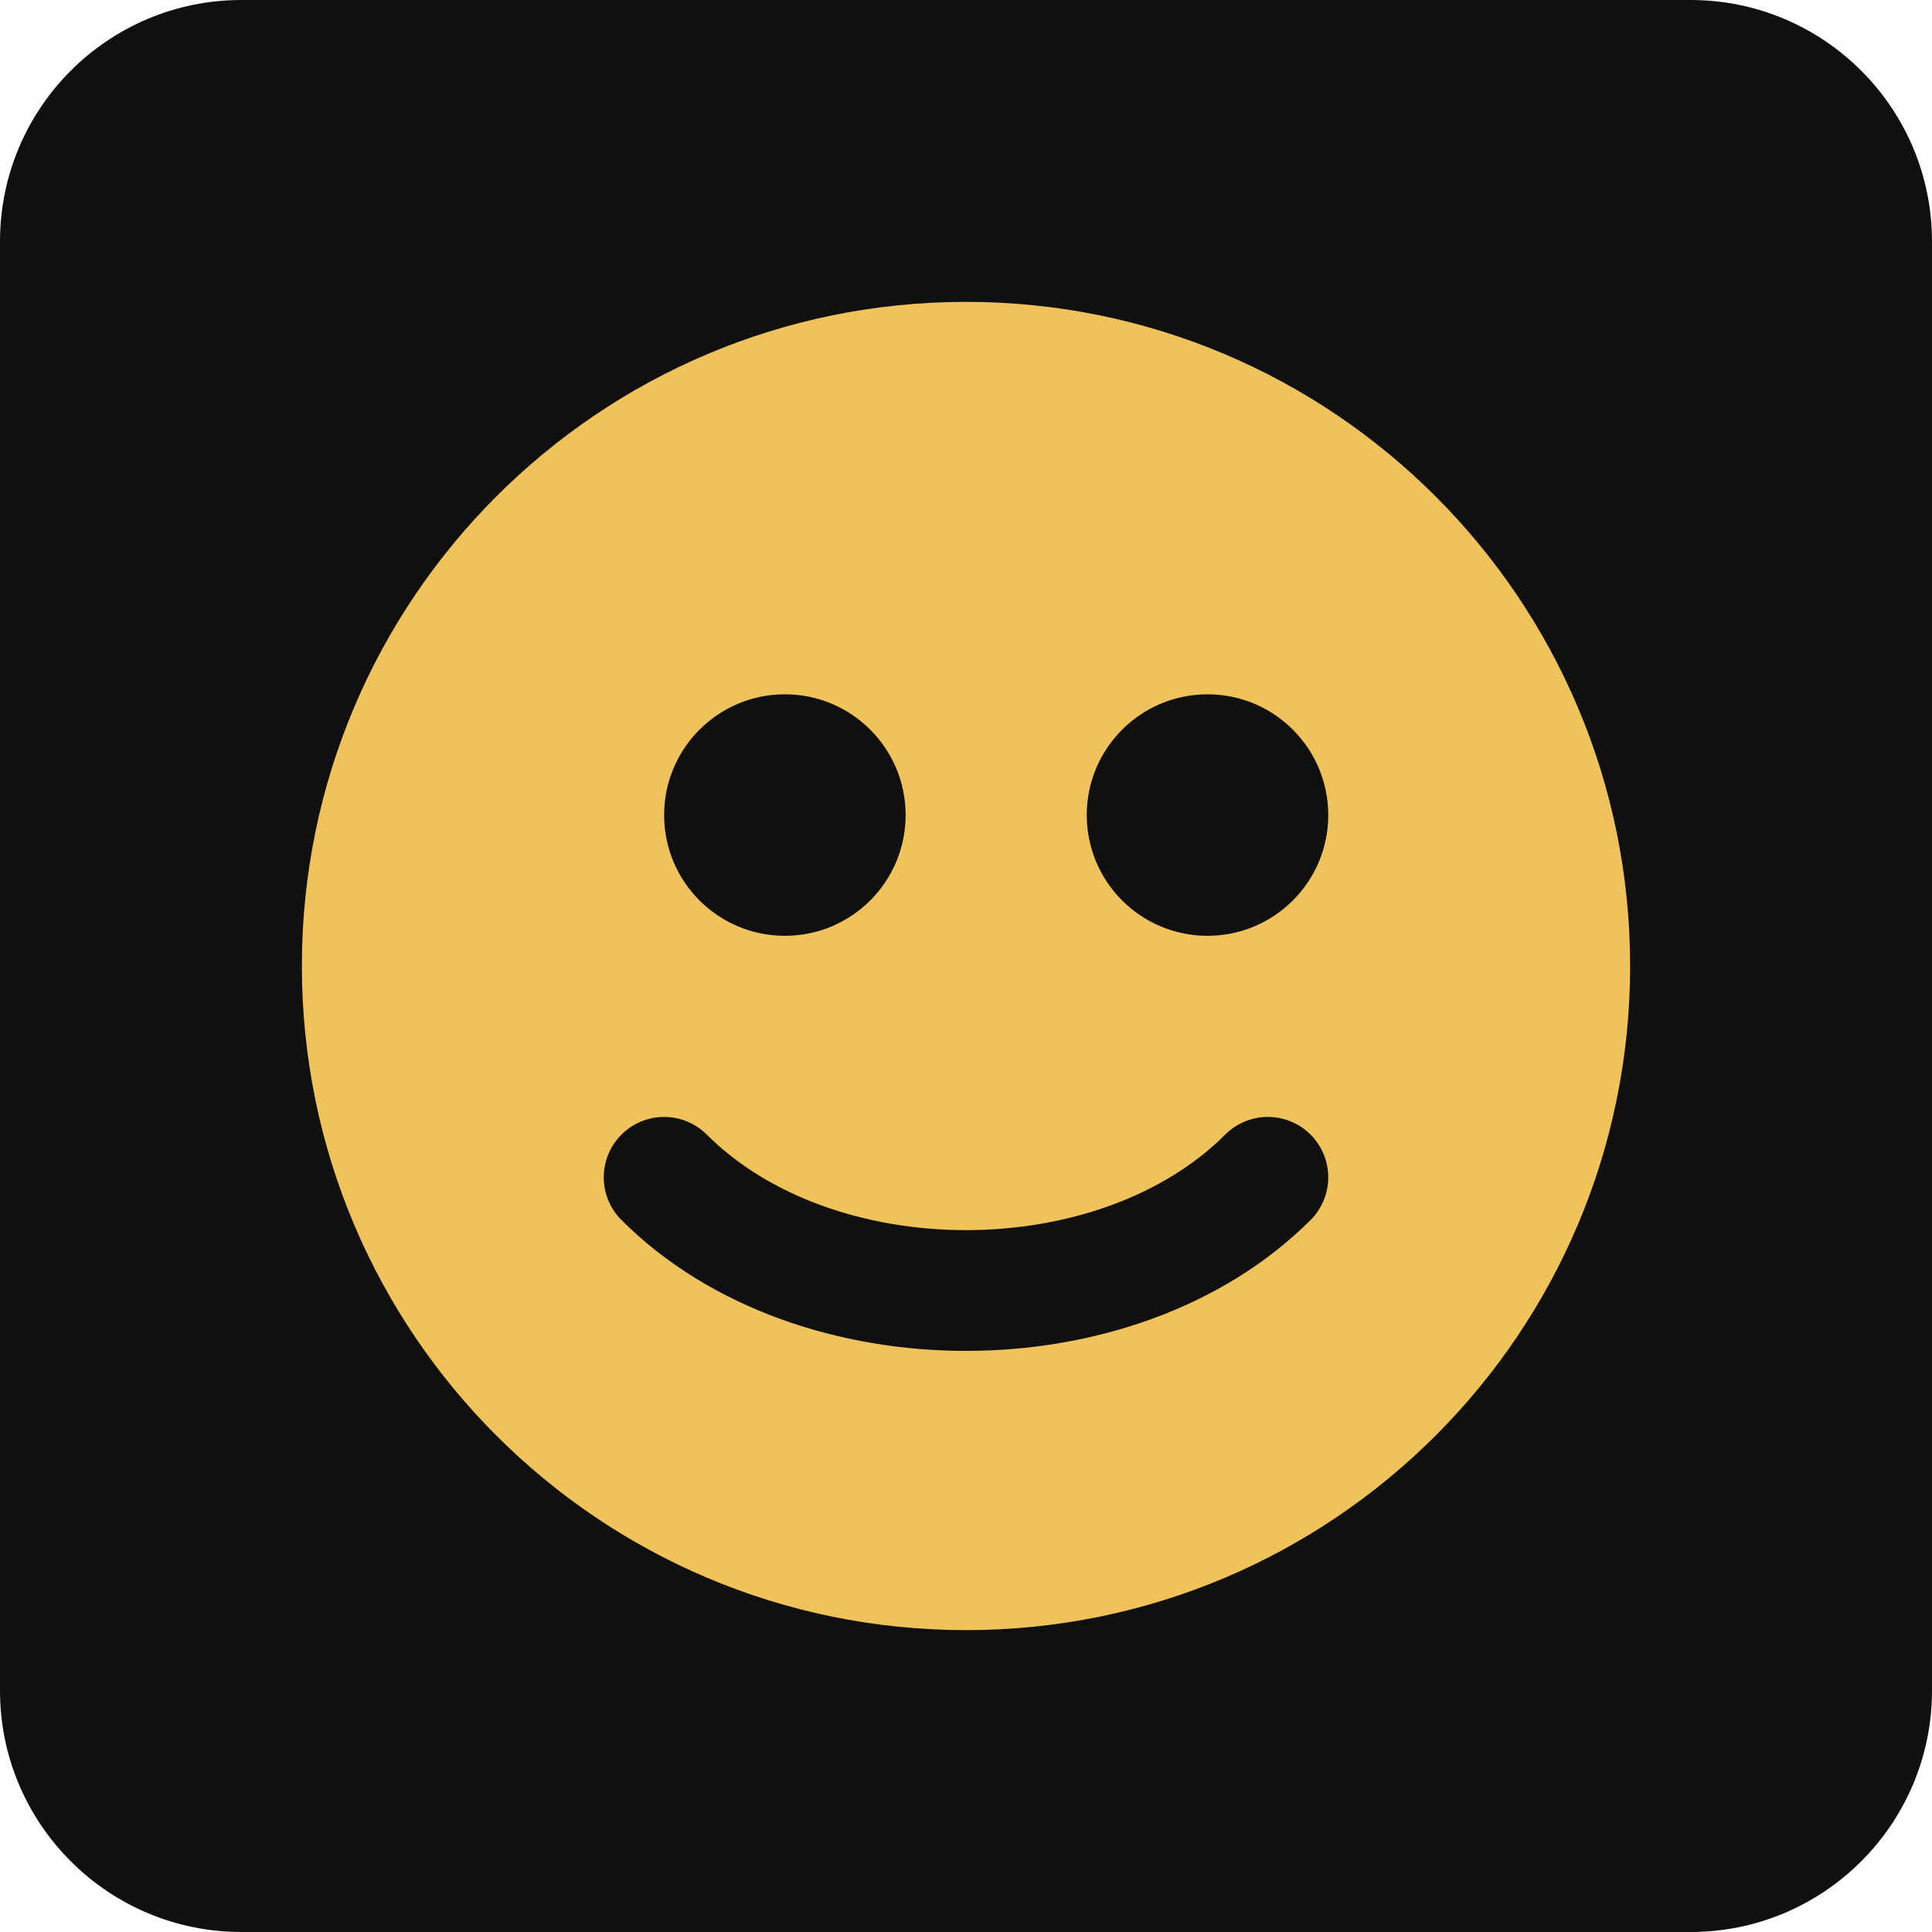
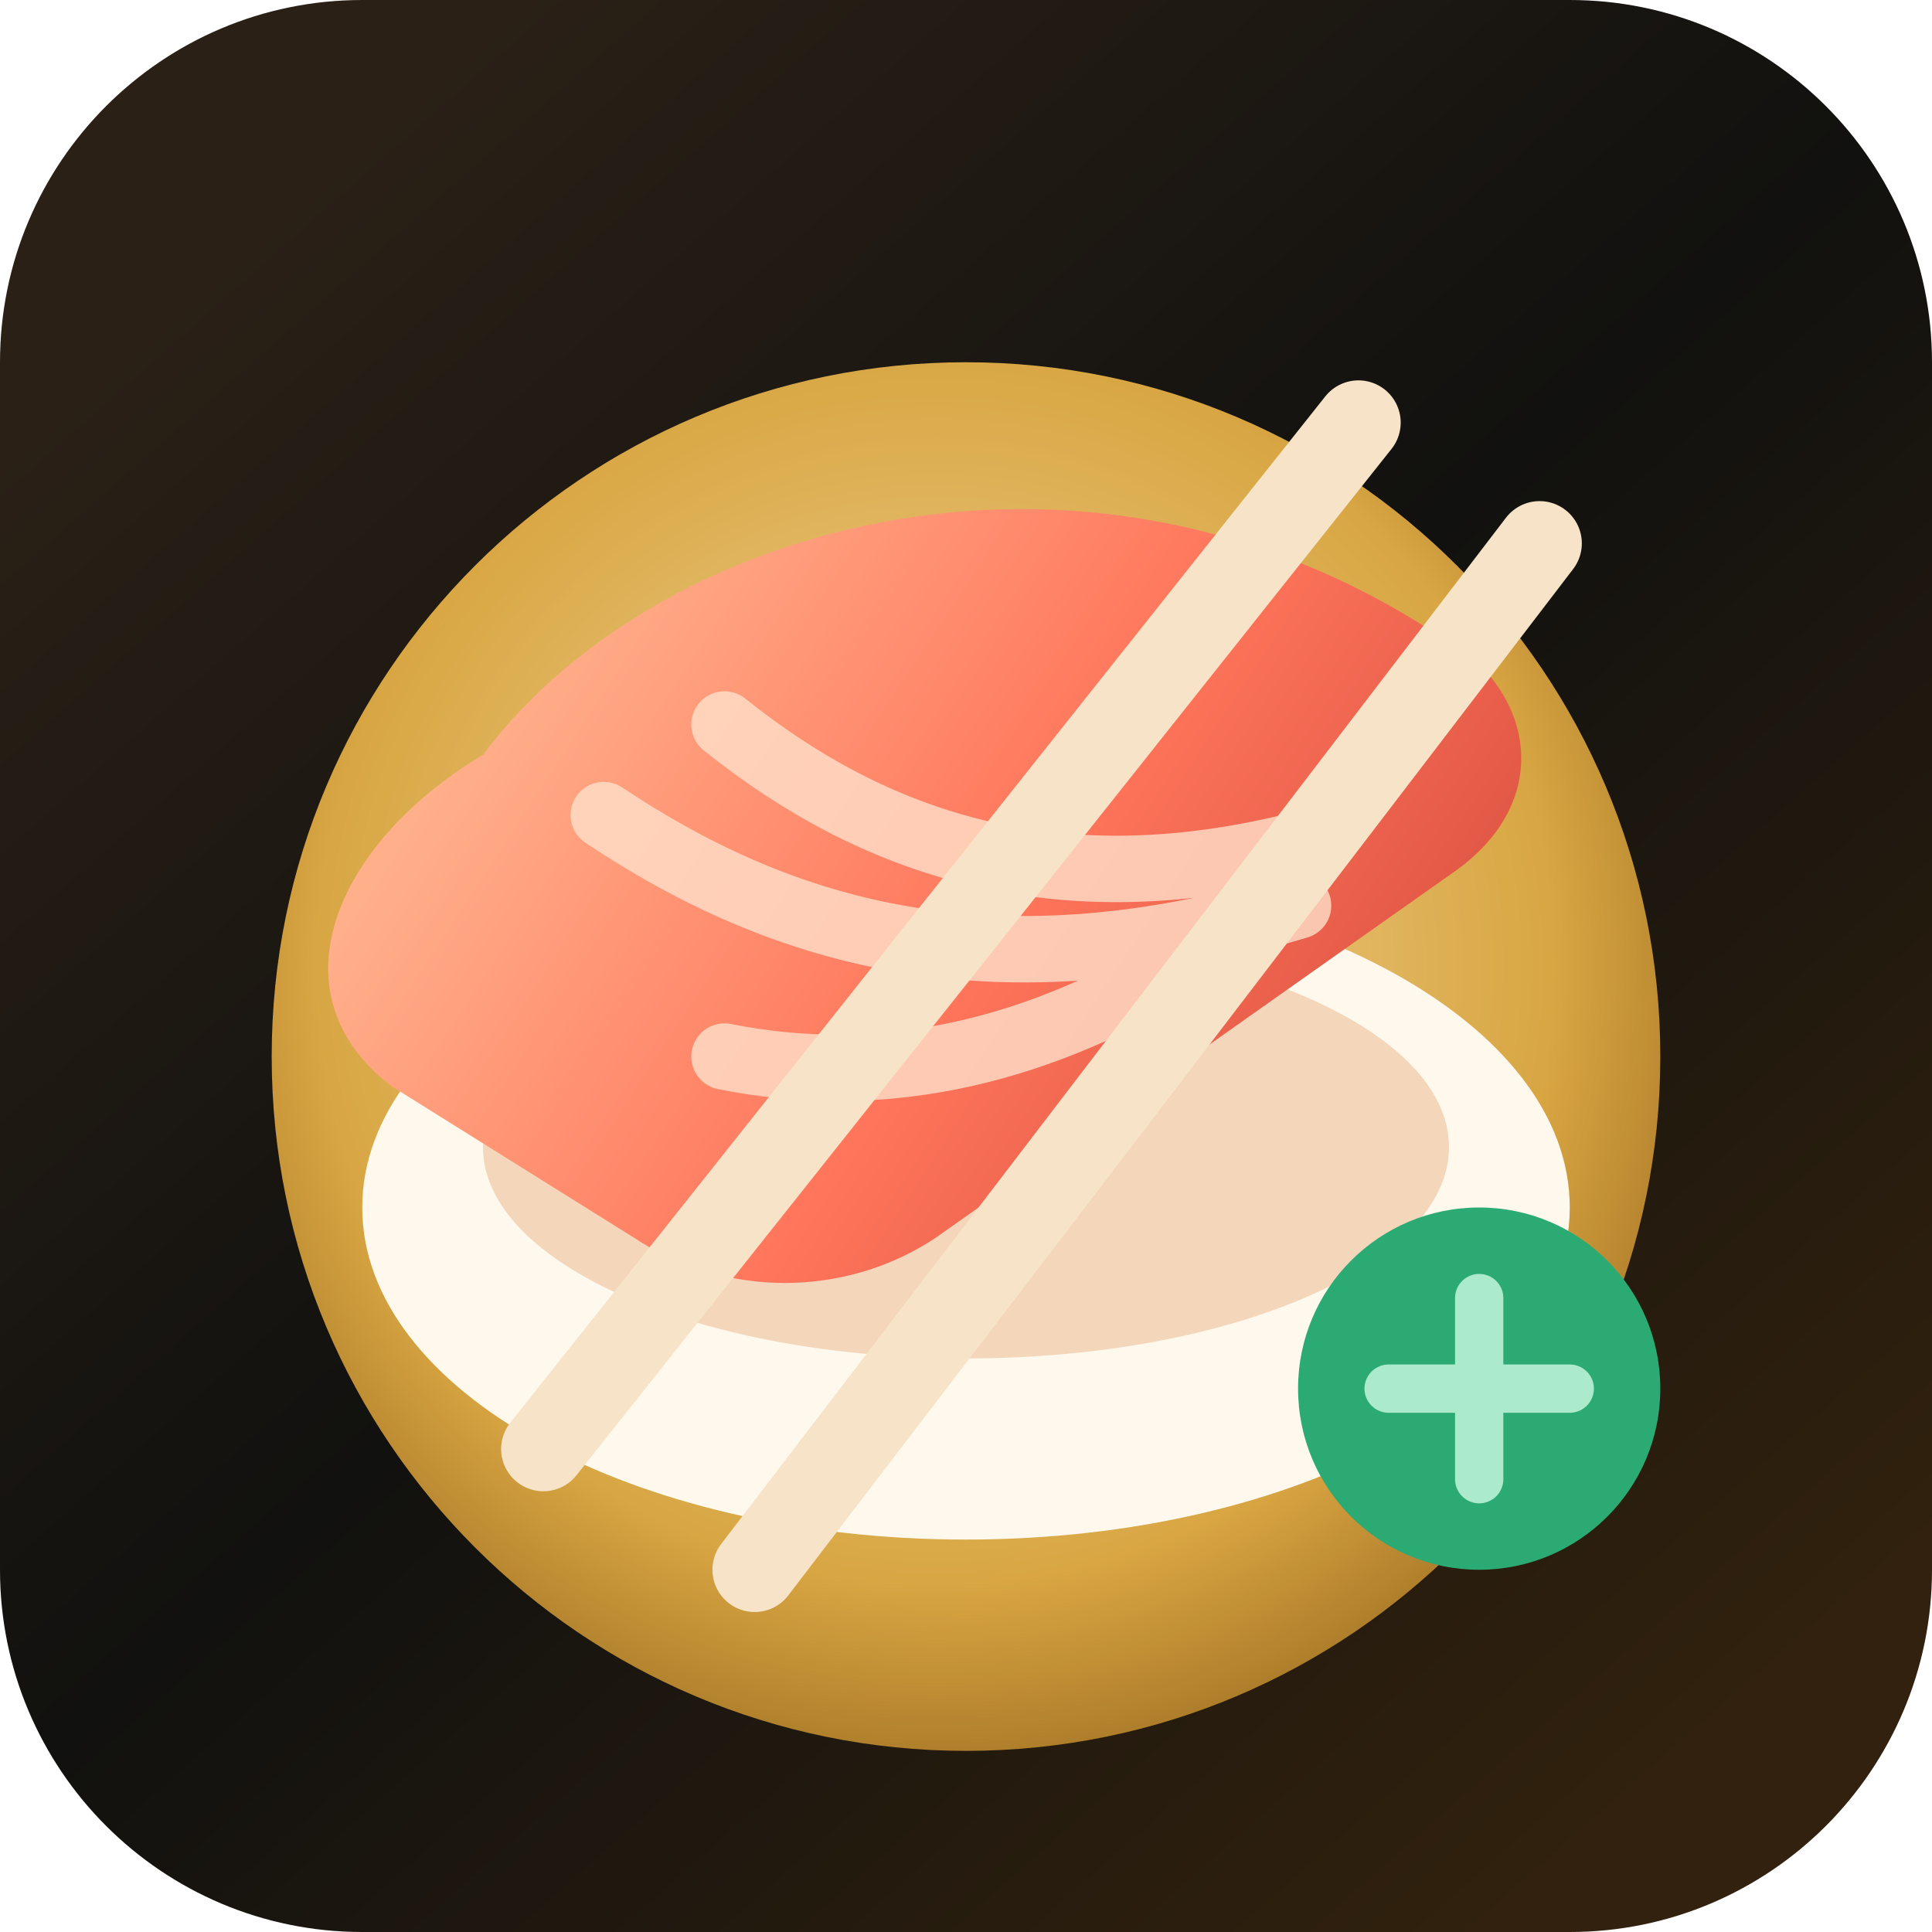
<svg xmlns="http://www.w3.org/2000/svg" viewBox="0 0 64 64">
-   <rect width="64" height="64" rx="8" fill="#101010" />
-   <circle cx="32" cy="32" r="22" fill="#f0c35a" />
-   <circle cx="26" cy="27" r="4" fill="#101010" />
-   <circle cx="40" cy="27" r="4" fill="#101010" />
-   <path d="M22 39c5 5 15 5 20 0" fill="none" stroke="#101010" stroke-width="4" stroke-linecap="round" />
+   <defs>
+     <linearGradient id="bg" x1="9" y1="7" x2="55" y2="59" gradientUnits="userSpaceOnUse">
+       <stop stop-color="#2a2016" />
+       <stop offset=".48" stop-color="#11110f" />
+       <stop offset="1" stop-color="#31210e" />
+     </linearGradient>
+     <linearGradient id="salmon" x1="18" y1="20" x2="47" y2="39" gradientUnits="userSpaceOnUse">
+       <stop stop-color="#ffb08b" />
+       <stop offset=".52" stop-color="#ff765c" />
+       <stop offset="1" stop-color="#d94f3f" />
+     </linearGradient>
+     <radialGradient id="glow" cx="0" cy="0" r="1" gradientTransform="matrix(24 20 -20 24 31 32)" gradientUnits="userSpaceOnUse">
+       <stop stop-color="#ffe5a8" />
+       <stop offset=".65" stop-color="#e2ad45" />
+       <stop offset="1" stop-color="#8b5b13" />
+     </radialGradient>
+   </defs>
+   <rect width="64" height="64" rx="12" fill="url(#bg)" />
+   <circle cx="32" cy="35" r="23" fill="url(#glow)" opacity=".95" />
+   <ellipse cx="32" cy="40" rx="20" ry="11" fill="#fff8ed" />
+   <ellipse cx="32" cy="38" rx="16" ry="7" fill="#f4d6bb" />
+   <path d="M16 25c6-8 21-12 33-3 2 2 2 5-1 7L31 41c-3 2-7 2-10 0l-8-5c-4-3-2-8 3-11Z" fill="url(#salmon)" />
+   <path d="M20 27c6 4 13 6 23 3M24 24c5 4 11 6 19 4M24 35c5 1 10 0 15-3" fill="none" stroke="#ffe0c9" stroke-width="2.2" stroke-linecap="round" opacity=".8" />
+   <path d="M45 14 18 48M51 18 25 52" stroke="#f7e4c8" stroke-width="2.8" stroke-linecap="round" />
+   <circle cx="49" cy="46" r="6" fill="#2caa73" />
+   <path d="M46 46h6M49 43v6" stroke="#d7ffe9" stroke-width="1.6" stroke-linecap="round" opacity=".75" />
</svg>
